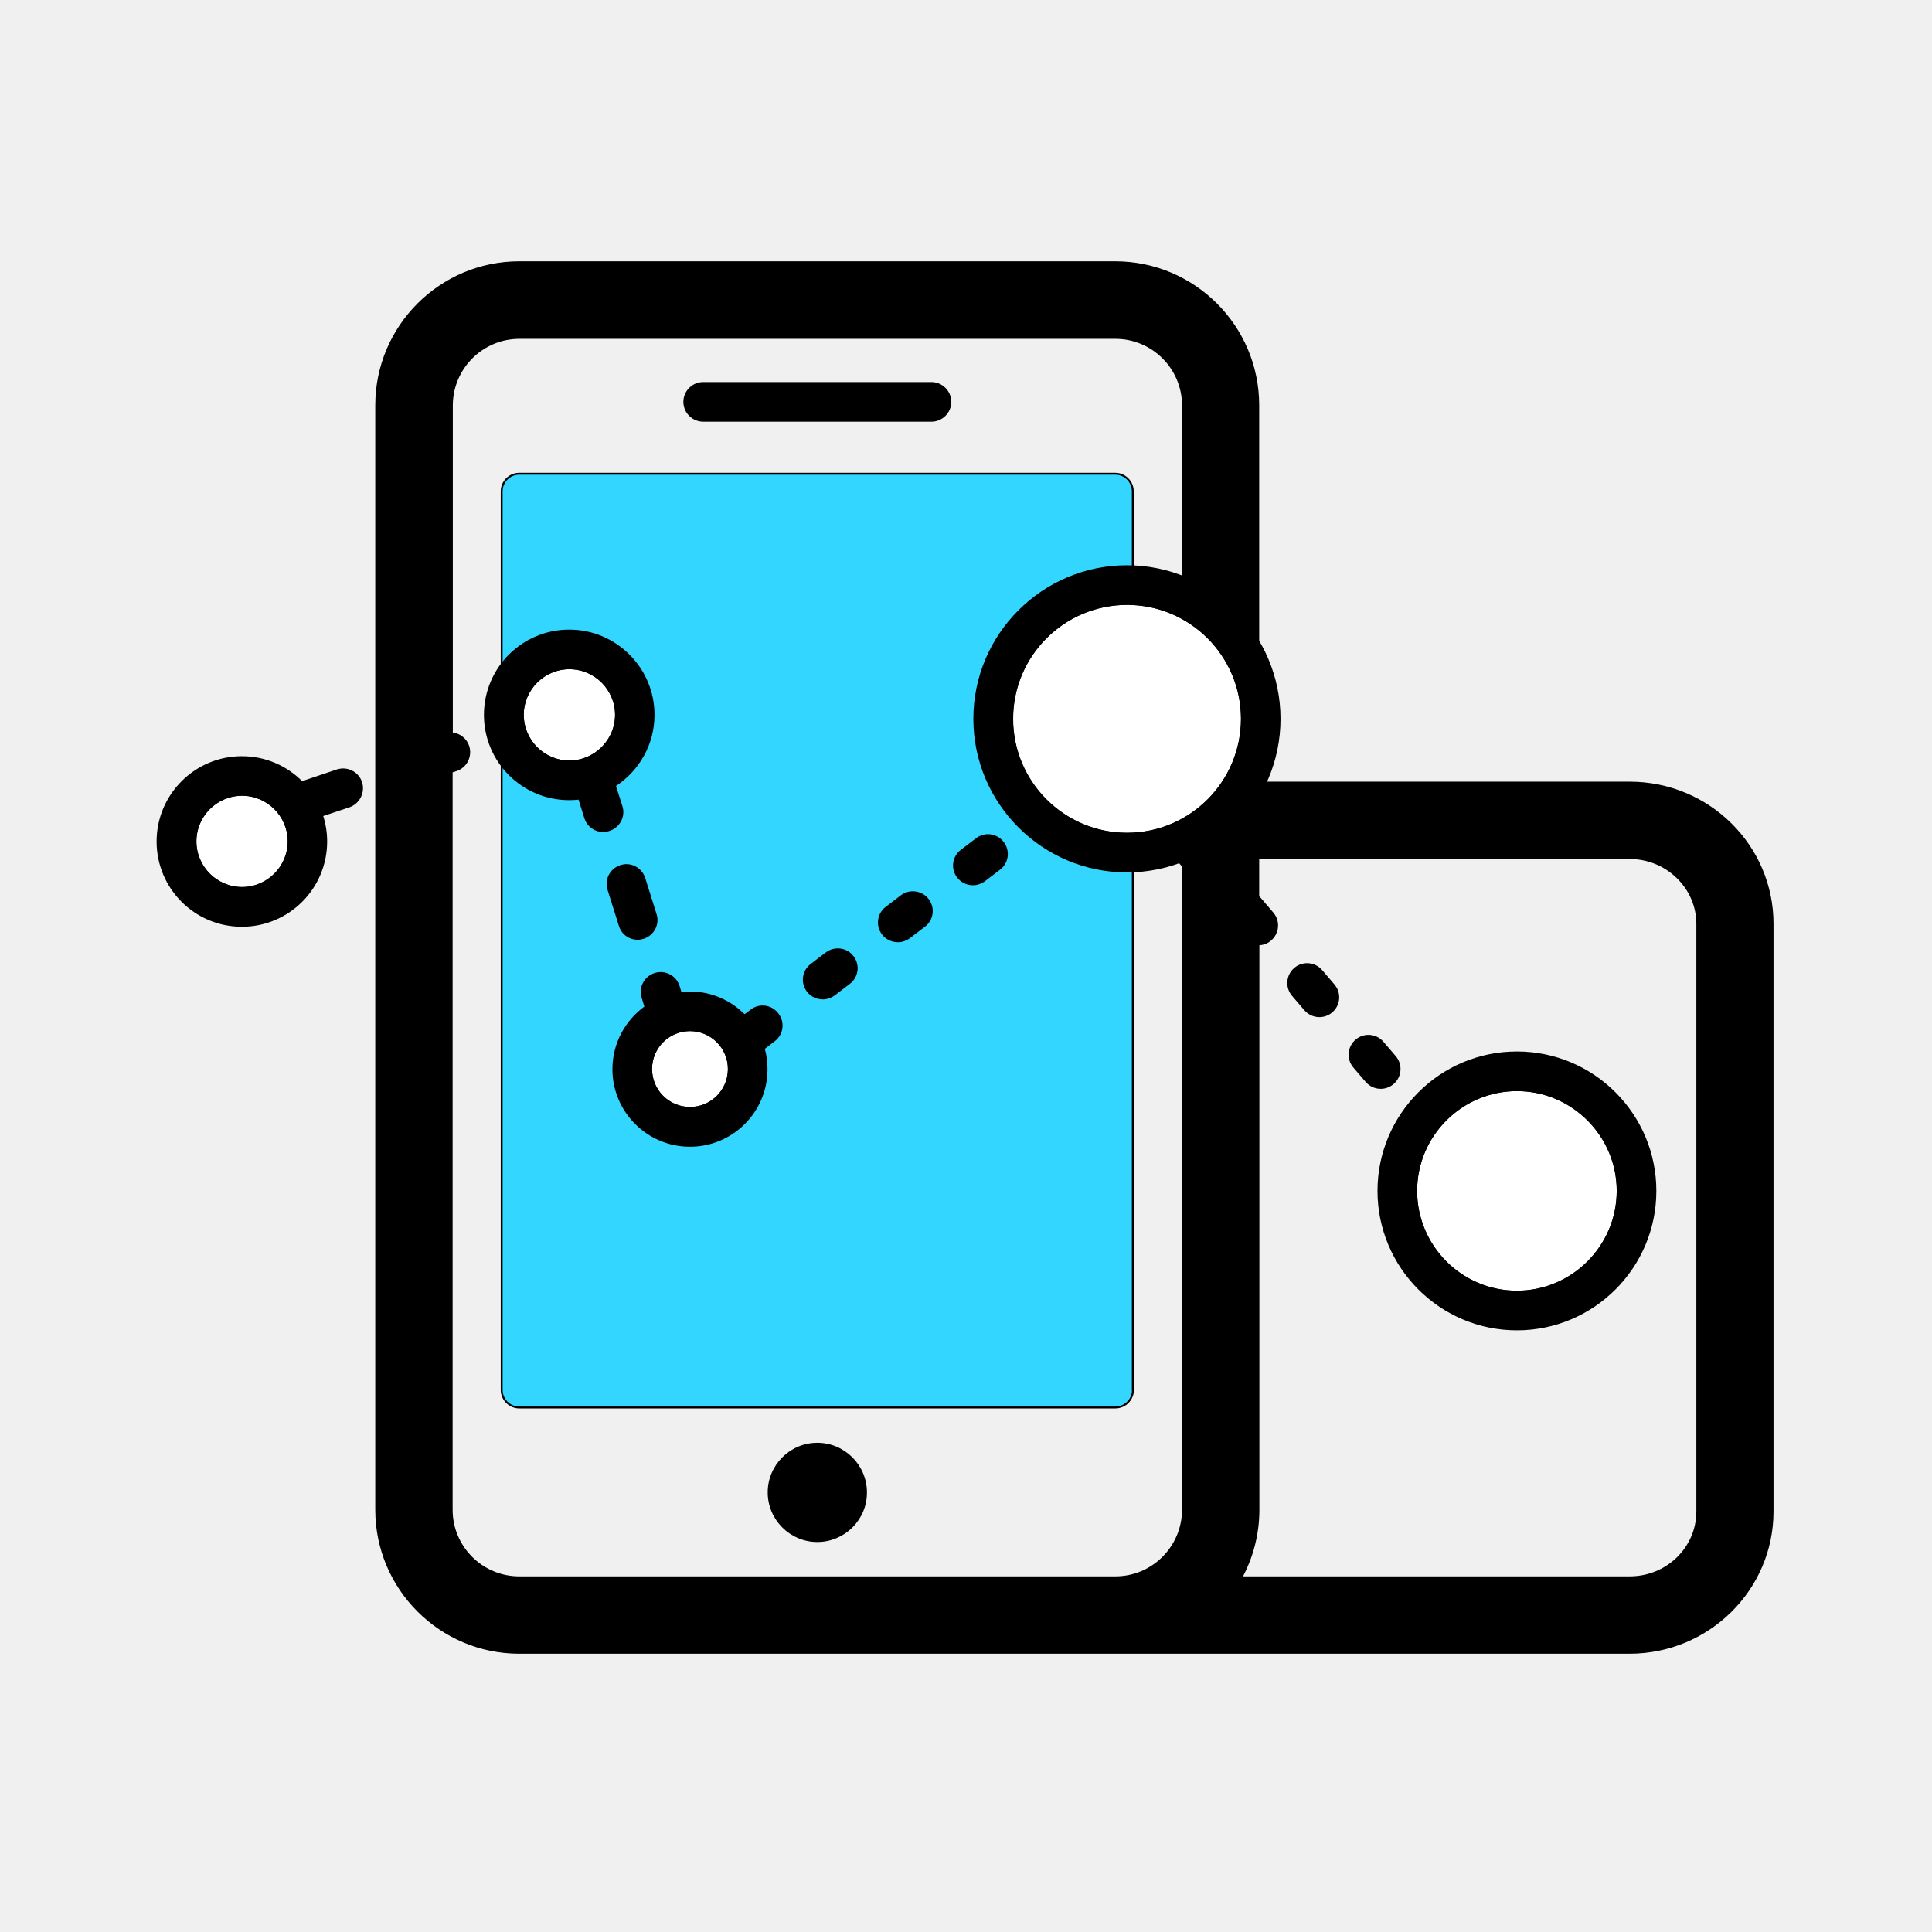
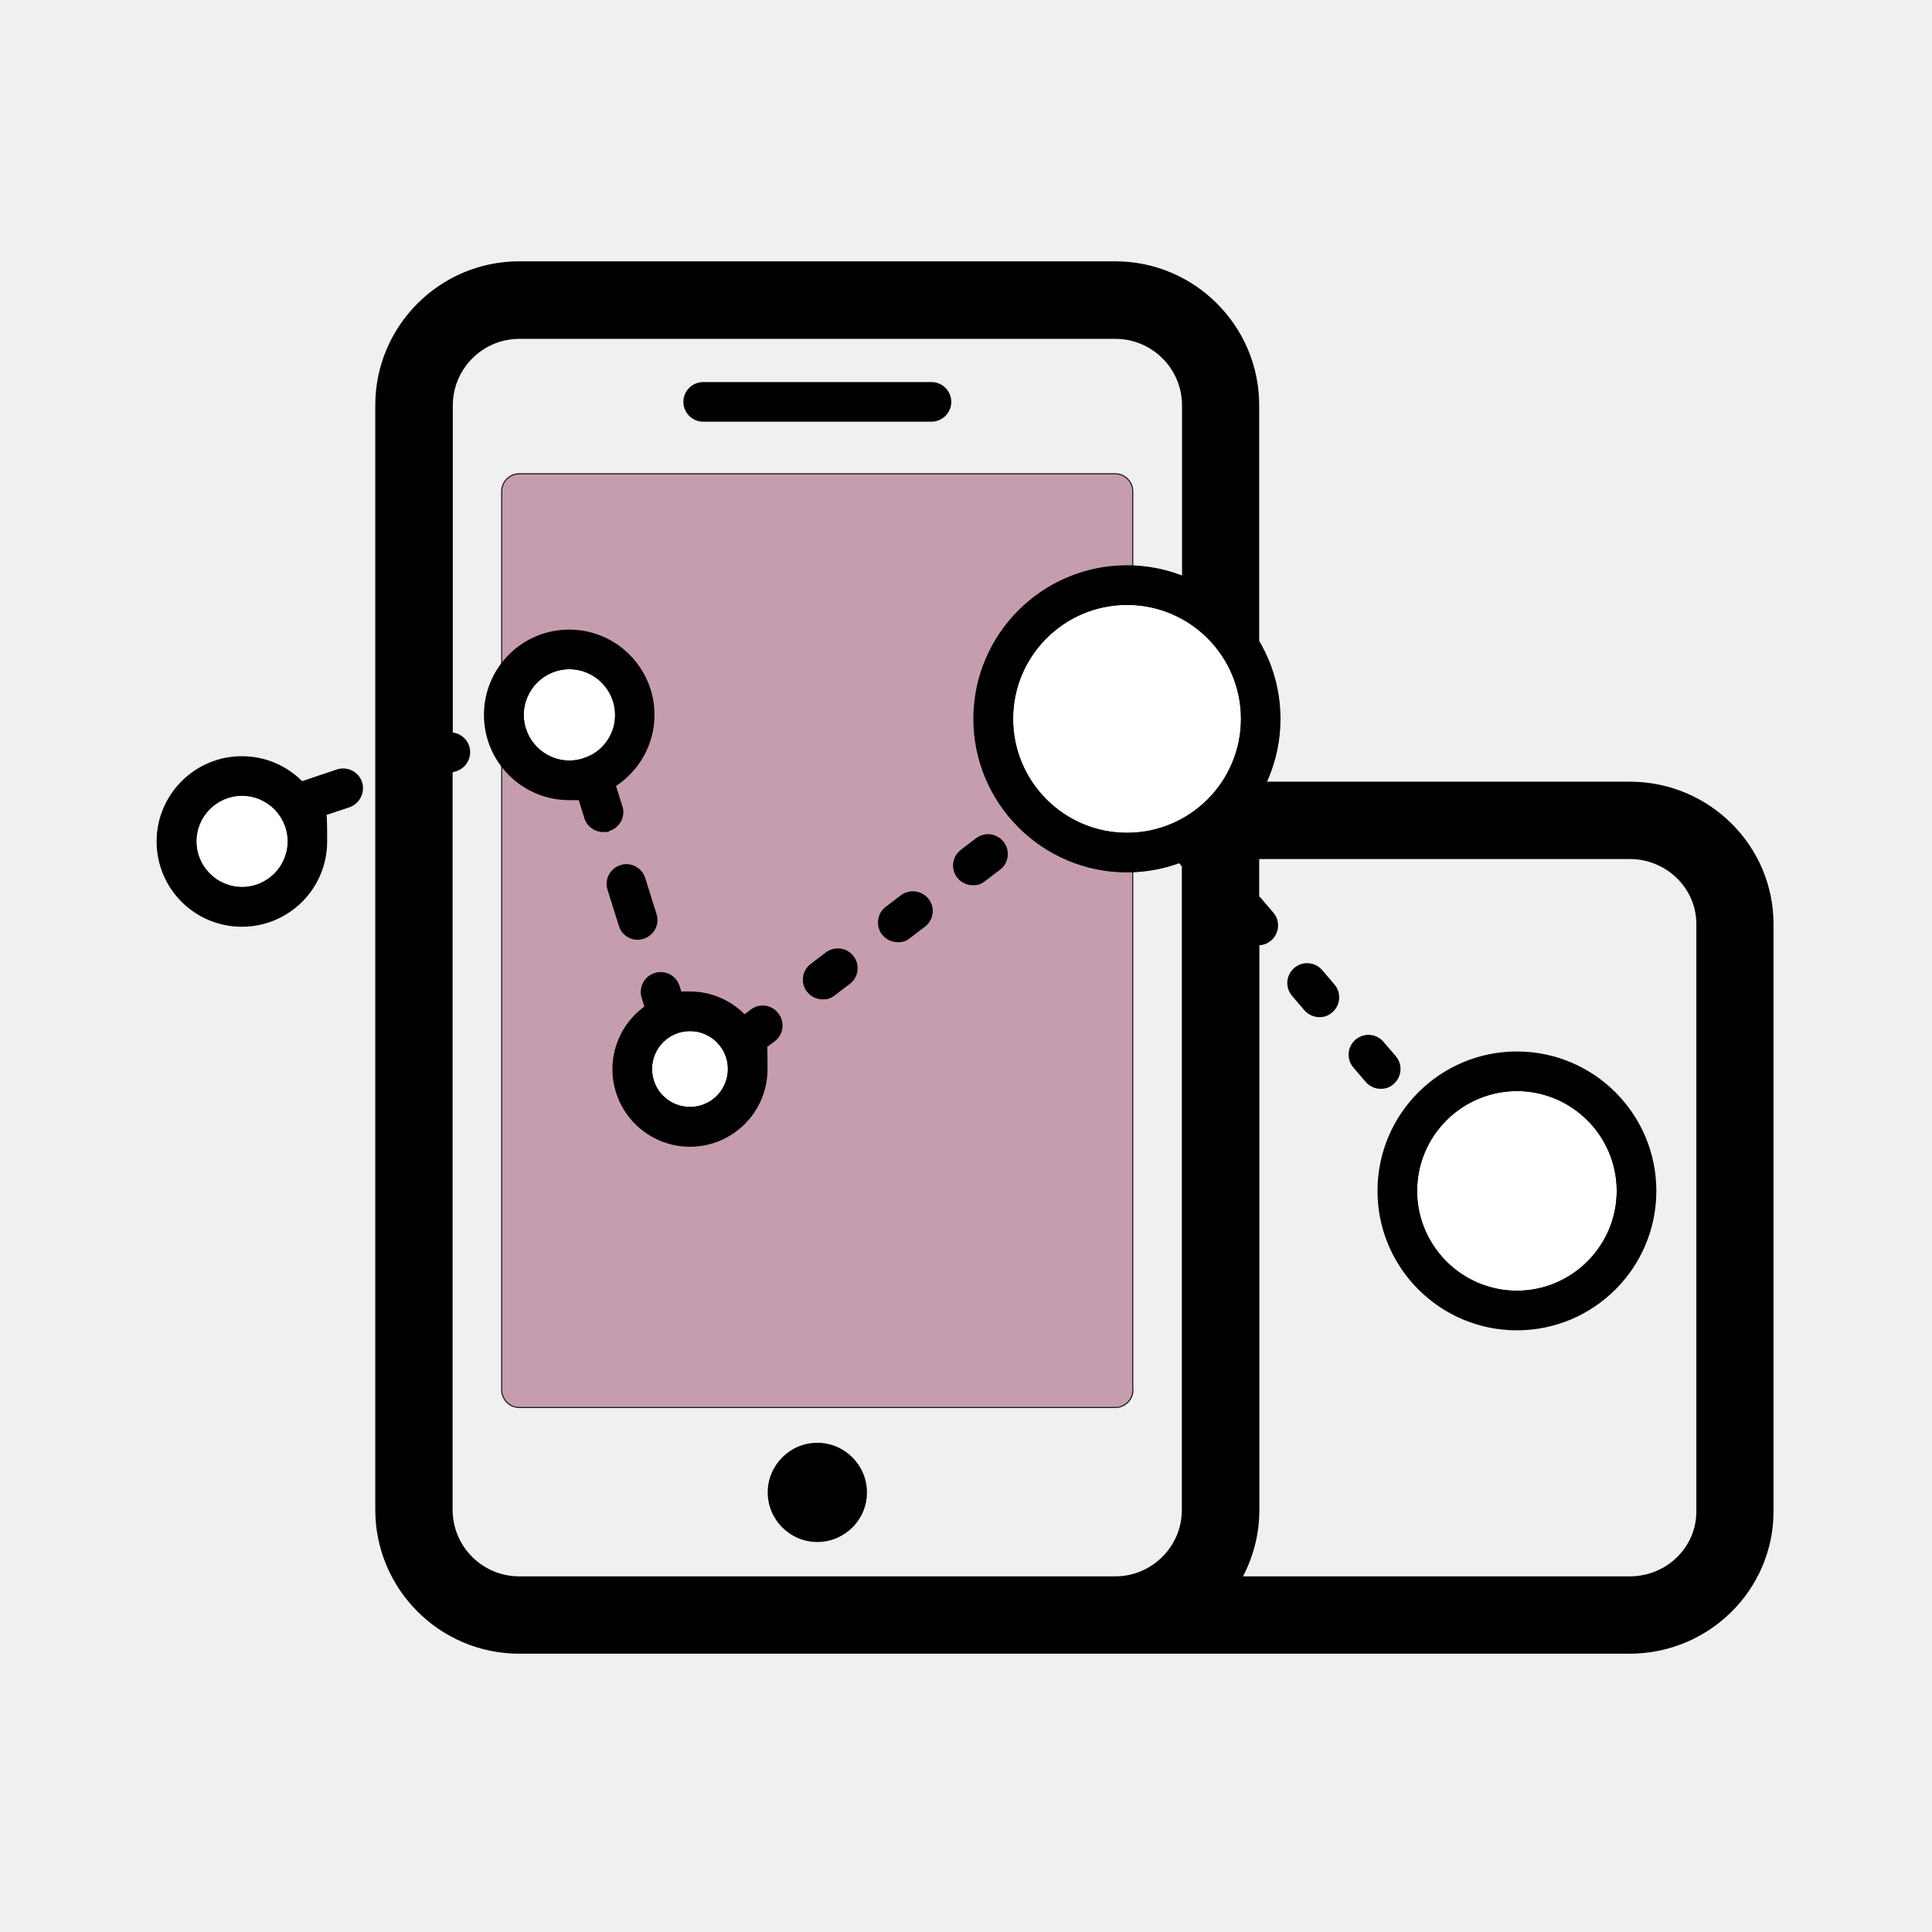
- <svg xmlns="http://www.w3.org/2000/svg" viewBox="0 0 1024 1024" class="icon" version="1.1" fill="#000000" stroke="#000000">
-   <g id="SVGRepo_bgCarrier" stroke-width="0" />
-   <g id="SVGRepo_tracerCarrier" stroke-linecap="round" stroke-linejoin="round" />
-   <g id="SVGRepo_iconCarrier">
-     <path d="M433.2 816.8c-14.2 0-25.8-11.6-25.8-25.8 0-14.2 11.6-25.8 25.8-25.8 14.2 0 25.8 11.6 25.8 25.8 0.1 14.2-11.6 25.8-25.8 25.8z" fill="#000000" />
-     <path d="M600.5 736.7c0 5.1-4.2 9.3-9.3 9.3h-316c-5.1 0-9.3-4.2-9.3-9.3V260.4c0-5.1 4.2-9.3 9.3-9.3h315.9c5.1 0 9.3 4.2 9.3 9.3v476.3h0.1z" fill="#33d6ff" />
-     <path d="M301.8 354.2c-13.6 0-24.7 11.1-24.7 24.7s11.1 24.7 24.7 24.7 24.7-11.1 24.7-24.7-11.1-24.7-24.7-24.7zM804 577.8c-29.4 0-53.4 24-53.4 53.4s24 53.4 53.4 53.4 53.4-24 53.4-53.4-24-53.4-53.4-53.4z" fill="#FFFFFF" />
-     <path d="M804 557.8c-40.5 0-73.4 32.9-73.4 73.4s32.9 73.4 73.4 73.4 73.4-32.9 73.4-73.4-32.9-73.4-73.4-73.4z m-53.4 73.4c0-29.4 24-53.4 53.4-53.4s53.4 24 53.4 53.4-24 53.4-53.4 53.4c-29.5 0-53.4-24-53.4-53.4z" fill="#000000" />
-     <path d="M365.7 546c-11.4 0-20.6 9.2-20.6 20.6s9.2 20.6 20.6 20.6 20.6-9.2 20.6-20.6S377 546 365.7 546zM128.3 421.3c-13.6 0-24.7 11.1-24.7 24.7s11.1 24.7 24.7 24.7S153 459.6 153 446s-11.1-24.7-24.7-24.7z" fill="#FFFFFF" />
-     <path d="M191.4 414.6c-1.8-5.2-7.4-8-12.7-6.3l-18.7 6.3c-8.1-8.2-19.3-13.3-31.8-13.3-24.6 0-44.7 20-44.7 44.7s20 44.7 44.7 44.7 44.7-20 44.7-44.7c0-4.8-0.8-9.5-2.2-13.8l14.4-4.8c5.2-1.9 8-7.5 6.3-12.8z m-63.1 56c-13.6 0-24.7-11.1-24.7-24.7s11.1-24.7 24.7-24.7 24.7 11.1 24.7 24.7-11.1 24.7-24.7 24.7zM329.4 427.4l-3.5-11c12.3-8 20.5-21.8 20.5-37.5 0-24.6-20-44.7-44.7-44.7s-44.7 20-44.7 44.7 20 44.7 44.7 44.7c1.8 0 3.6-0.1 5.3-0.3l3.2 10.2c1.3 4.3 5.3 7 9.5 7 1 0 2-0.2 3-0.5 5.5-1.7 8.4-7.4 6.7-12.6z m-18.5-25.6c-0.4 0.1-0.8 0.3-1.1 0.4-2.5 0.9-5.2 1.4-8 1.4-13.6 0-24.7-11.1-24.7-24.7s11.1-24.7 24.7-24.7 24.7 11.1 24.7 24.7c0 10.3-6.5 19.2-15.6 22.9zM338 497.6c1 0 2-0.2 3-0.5 5.3-1.7 8.2-7.3 6.5-12.5l-6-19.1c-1.7-5.3-7.3-8.2-12.5-6.5-5.3 1.7-8.2 7.3-6.5 12.5l6 19.1c1.3 4.3 5.2 7 9.5 7zM438 505.2l-8 6.1c-4.4 3.3-5.3 9.6-1.9 14 2 2.6 5 3.9 8 3.9 2.1 0 4.2-0.7 6-2l8-6.1c4.4-3.3 5.3-9.6 1.9-14-3.3-4.4-9.6-5.2-14-1.9zM531.6 446.6c-3.3-4.4-9.6-5.3-14-1.9l-8 6.1c-4.4 3.3-5.3 9.6-1.9 14 2 2.6 5 3.9 8 3.9 2.1 0 4.2-0.7 6-2l8-6.1c4.4-3.3 5.3-9.6 1.9-14zM477.8 474.9l-8 6.1c-4.4 3.3-5.3 9.6-1.9 14 2 2.6 5 3.9 8 3.9 2.1 0 4.2-0.7 6-2l8-6.1c4.4-3.3 5.3-9.6 1.9-14-3.3-4.3-9.6-5.2-14-1.9zM398.2 535.5l-3.6 2.7c-7.4-7.5-17.6-12.2-28.9-12.2-1.7 0-3.3 0.1-4.9 0.3l-1.1-3.6c-1.7-5.3-7.3-8.2-12.6-6.5-5.3 1.7-8.2 7.3-6.5 12.6l1.5 4.9c-10.3 7.4-17 19.4-17 33 0 22.4 18.2 40.6 40.6 40.6s40.6-18.2 40.6-40.6c0-3.8-0.5-7.5-1.5-11l5.5-4.2c4.4-3.3 5.3-9.6 1.9-14-3.3-4.5-9.6-5.4-14-2z m-53.1 31.1c0-11.4 9.2-20.6 20.6-20.6s20.6 9.2 20.6 20.6-9.2 20.6-20.6 20.6-20.6-9.2-20.6-20.6z" fill="#000000" />
-     <path d="M863.8 414.8H666.9v-200c0-41.8-34-75.8-75.8-75.8H275.2c-41.8 0-75.8 34-75.8 75.8v585.4c0 41.8 34 75.8 75.8 75.8h588.5c41.8 0 75.8-33.6 75.8-74.9V489.8c0.1-41.4-33.9-75-75.7-75zM591.2 836h-316c-19.7 0-35.8-16-35.8-35.8V409l2.5-0.8c5.2-1.8 8-7.4 6.3-12.7-1.3-3.9-4.9-6.5-8.7-6.8V214.9c0-19.7 16-35.8 35.8-35.8h315.9c19.7 0 35.8 16 35.8 35.8V435c-1.9 0.2-3.9 1-5.5 2.3-4.2 3.6-4.7 9.9-1.1 14.1l6.5 7.6 0.1 0.1v341.2c-0.1 19.7-16.1 35.7-35.8 35.7z m308.4-34.9c0 19.3-16 34.9-35.8 34.9H658c5.7-10.7 9-22.8 9-35.8V500.5c2.3 0 4.6-0.8 6.4-2.4 4.2-3.6 4.7-9.9 1.1-14.1l-6.5-7.6c-0.3-0.4-0.7-0.7-1.1-1.1v-20.5h196.9c19.7 0 35.8 15.7 35.8 34.9v311.4z" fill="#000000" />
-     <path d="M732.9 552.5c-3.6-4.2-9.9-4.7-14.1-1.1-4.2 3.6-4.7 9.9-1.1 14.1l6.5 7.6c2 2.3 4.8 3.5 7.6 3.5 2.3 0 4.6-0.8 6.5-2.4 4.2-3.6 4.7-9.9 1.1-14.1l-6.5-7.6zM700.4 514.5c-3.6-4.2-9.9-4.7-14.1-1.1s-4.7 9.9-1.1 14.1l6.5 7.6c2 2.3 4.8 3.5 7.6 3.5 2.3 0 4.6-0.8 6.5-2.4 4.2-3.6 4.7-9.9 1.1-14.1l-6.5-7.6z" fill="#000000" />
-     <path d="M493.7 223h-121c-5.5 0-10-4.5-10-10s4.5-10 10-10h121c5.5 0 10 4.5 10 10s-4.5 10-10 10z" fill="#000000" />
-     <path d="M597.3 320.1c-33.6 0-60.9 27.3-60.9 60.9s27.3 60.9 60.9 60.9 60.9-27.3 60.9-60.9-27.3-60.9-60.9-60.9z" fill="#FFFFFF" />
-     <path d="M597.3 300.1c-44.6 0-80.9 36.3-80.9 80.9 0 44.6 36.3 80.9 80.9 80.9 44.6 0 80.9-36.3 80.9-80.9 0-44.6-36.3-80.9-80.9-80.9zM536.5 381c0-33.6 27.3-60.9 60.9-60.9s60.9 27.3 60.9 60.9-27.3 60.9-60.9 60.9-60.9-27.3-60.9-60.9z" fill="#000000" />
-   </g>
+ <svg xmlns="http://www.w3.org/2000/svg" id="Layer_1" version="1.1" viewBox="0 0 1024 1024">
+   <defs>
+     <style>
+       .st0 {
+         fill: #c69daf;
+         stroke-width: .5px;
+       }
+ 
+       .st0, .st1, .st2 {
+         stroke: #000;
+       }
+ 
+       .st2 {
+         fill: #fff;
+       }
+     </style>
+   </defs>
+   <path class="st1" d="M433.2,816.8c-14.2,0-25.8-11.6-25.8-25.8s11.6-25.8,25.8-25.8,25.8,11.6,25.8,25.8c.1,14.2-11.6,25.8-25.8,25.8Z" />
+   <path class="st0" d="M600.5,736.7c0,5.1-4.2,9.3-9.3,9.3h-316c-5.1,0-9.3-4.2-9.3-9.3v-476.3c0-5.1,4.2-9.3,9.3-9.3h315.9c5.1,0,9.3,4.2,9.3,9.3v476.3h.1Z" />
+   <path class="st2" d="M301.8,354.2c-13.6,0-24.7,11.1-24.7,24.7s11.1,24.7,24.7,24.7,24.7-11.1,24.7-24.7-11.1-24.7-24.7-24.7ZM804,577.8c-29.4,0-53.4,24-53.4,53.4s24,53.4,53.4,53.4,53.4-24,53.4-53.4-24-53.4-53.4-53.4Z" />
+   <path class="st1" d="M804,557.8c-40.5,0-73.4,32.9-73.4,73.4s32.9,73.4,73.4,73.4,73.4-32.9,73.4-73.4-32.9-73.4-73.4-73.4ZM750.6,631.2c0-29.4,24-53.4,53.4-53.4s53.4,24,53.4,53.4-24,53.4-53.4,53.4-53.4-24-53.4-53.4Z" />
+   <path class="st2" d="M365.7,546c-11.4,0-20.6,9.2-20.6,20.6s9.2,20.6,20.6,20.6,20.6-9.2,20.6-20.6-9.3-20.6-20.6-20.6ZM128.3,421.3c-13.6,0-24.7,11.1-24.7,24.7s11.1,24.7,24.7,24.7,24.7-11.1,24.7-24.7-11.1-24.7-24.7-24.7Z" />
+   <path class="st1" d="M191.4,414.6c-1.8-5.2-7.4-8-12.7-6.3l-18.7,6.3c-8.1-8.2-19.3-13.3-31.8-13.3-24.6,0-44.7,20-44.7,44.7s20,44.7,44.7,44.7,44.7-20,44.7-44.7-.8-9.5-2.2-13.8l14.4-4.8c5.2-1.9,8-7.5,6.3-12.8h0ZM128.3,470.6c-13.6,0-24.7-11.1-24.7-24.7s11.1-24.7,24.7-24.7,24.7,11.1,24.7,24.7-11.1,24.7-24.7,24.7ZM329.4,427.4l-3.5-11c12.3-8,20.5-21.8,20.5-37.5,0-24.6-20-44.7-44.7-44.7s-44.7,20-44.7,44.7,20,44.7,44.7,44.7,3.6-.1,5.3-.3l3.2,10.2c1.3,4.3,5.3,7,9.5,7s2-.2,3-.5c5.5-1.7,8.4-7.4,6.7-12.6h0ZM310.9,401.8c-.4.1-.8.3-1.1.4-2.5.9-5.2,1.4-8,1.4-13.6,0-24.7-11.1-24.7-24.7s11.1-24.7,24.7-24.7,24.7,11.1,24.7,24.7-6.5,19.2-15.6,22.9h0ZM338,497.6c1,0,2-.2,3-.5,5.3-1.7,8.2-7.3,6.5-12.5l-6-19.1c-1.7-5.3-7.3-8.2-12.5-6.5-5.3,1.7-8.2,7.3-6.5,12.5l6,19.1c1.3,4.3,5.2,7,9.5,7ZM438,505.2l-8,6.1c-4.4,3.3-5.3,9.6-1.9,14,2,2.6,5,3.9,8,3.9s4.2-.7,6-2l8-6.1c4.4-3.3,5.3-9.6,1.9-14-3.3-4.4-9.6-5.2-14-1.9h0ZM531.6,446.6c-3.3-4.4-9.6-5.3-14-1.9l-8,6.1c-4.4,3.3-5.3,9.6-1.9,14,2,2.6,5,3.9,8,3.9s4.2-.7,6-2l8-6.1c4.4-3.3,5.3-9.6,1.9-14ZM477.8,474.9l-8,6.1c-4.4,3.3-5.3,9.6-1.9,14,2,2.6,5,3.9,8,3.9s4.2-.7,6-2l8-6.1c4.4-3.3,5.3-9.6,1.9-14-3.3-4.3-9.6-5.2-14-1.9ZM398.2,535.5l-3.6,2.7c-7.4-7.5-17.6-12.2-28.9-12.2s-3.3,0-4.9.3l-1.1-3.6c-1.7-5.3-7.3-8.2-12.6-6.5-5.3,1.7-8.2,7.3-6.5,12.6l1.5,4.9c-10.3,7.4-17,19.4-17,33,0,22.4,18.2,40.6,40.6,40.6s40.6-18.2,40.6-40.6-.5-7.5-1.5-11l5.5-4.2c4.4-3.3,5.3-9.6,1.9-14-3.3-4.5-9.6-5.4-14-2ZM345.1,566.6c0-11.4,9.2-20.6,20.6-20.6s20.6,9.2,20.6,20.6-9.2,20.6-20.6,20.6-20.6-9.2-20.6-20.6Z" />
+   <path class="st1" d="M863.8,414.8h-196.9v-200c0-41.8-34-75.8-75.8-75.8h-315.9c-41.8,0-75.8,34-75.8,75.8v585.4c0,41.8,34,75.8,75.8,75.8h588.5c41.8,0,75.8-33.6,75.8-74.9v-311.3c0-41.4-33.9-75-75.7-75ZM591.2,836h-316c-19.7,0-35.8-16-35.8-35.8v-391.2l2.5-.8c5.2-1.8,8-7.4,6.3-12.7-1.3-3.9-4.9-6.5-8.7-6.8v-173.8c0-19.7,16-35.8,35.8-35.8h315.9c19.7,0,35.8,16,35.8,35.8v220.1c-1.9.2-3.9,1-5.5,2.3-4.2,3.6-4.7,9.9-1.1,14.1l6.5,7.6h0v341.3c0,19.7-16.1,35.7-35.8,35.7h0ZM899.6,801.1c0,19.3-16,34.9-35.8,34.9h-205.8c5.7-10.7,9-22.8,9-35.8v-299.7c2.3,0,4.6-.8,6.4-2.4,4.2-3.6,4.7-9.9,1.1-14.1l-6.5-7.6c-.3-.4-.7-.7-1.1-1.1v-20.5h196.9c19.7,0,35.8,15.7,35.8,34.9v311.4h0Z" />
+   <path class="st1" d="M732.9,552.5c-3.6-4.2-9.9-4.7-14.1-1.1-4.2,3.6-4.7,9.9-1.1,14.1l6.5,7.6c2,2.3,4.8,3.5,7.6,3.5s4.6-.8,6.5-2.4c4.2-3.6,4.7-9.9,1.1-14.1l-6.5-7.6ZM700.4,514.5c-3.6-4.2-9.9-4.7-14.1-1.1s-4.7,9.9-1.1,14.1l6.5,7.6c2,2.3,4.8,3.5,7.6,3.5s4.6-.8,6.5-2.4c4.2-3.6,4.7-9.9,1.1-14.1l-6.5-7.6Z" />
+   <path class="st1" d="M493.7,223h-121c-5.5,0-10-4.5-10-10s4.5-10,10-10h121c5.5,0,10,4.5,10,10s-4.5,10-10,10Z" />
+   <path class="st2" d="M597.3,320.1c-33.6,0-60.9,27.3-60.9,60.9s27.3,60.9,60.9,60.9,60.9-27.3,60.9-60.9-27.3-60.9-60.9-60.9Z" />
+   <path class="st1" d="M597.3,300.1c-44.6,0-80.9,36.3-80.9,80.9s36.3,80.9,80.9,80.9,80.9-36.3,80.9-80.9-36.3-80.9-80.9-80.9ZM536.5,381c0-33.6,27.3-60.9,60.9-60.9s60.9,27.3,60.9,60.9-27.3,60.9-60.9,60.9-60.9-27.3-60.9-60.9Z" />
</svg>
